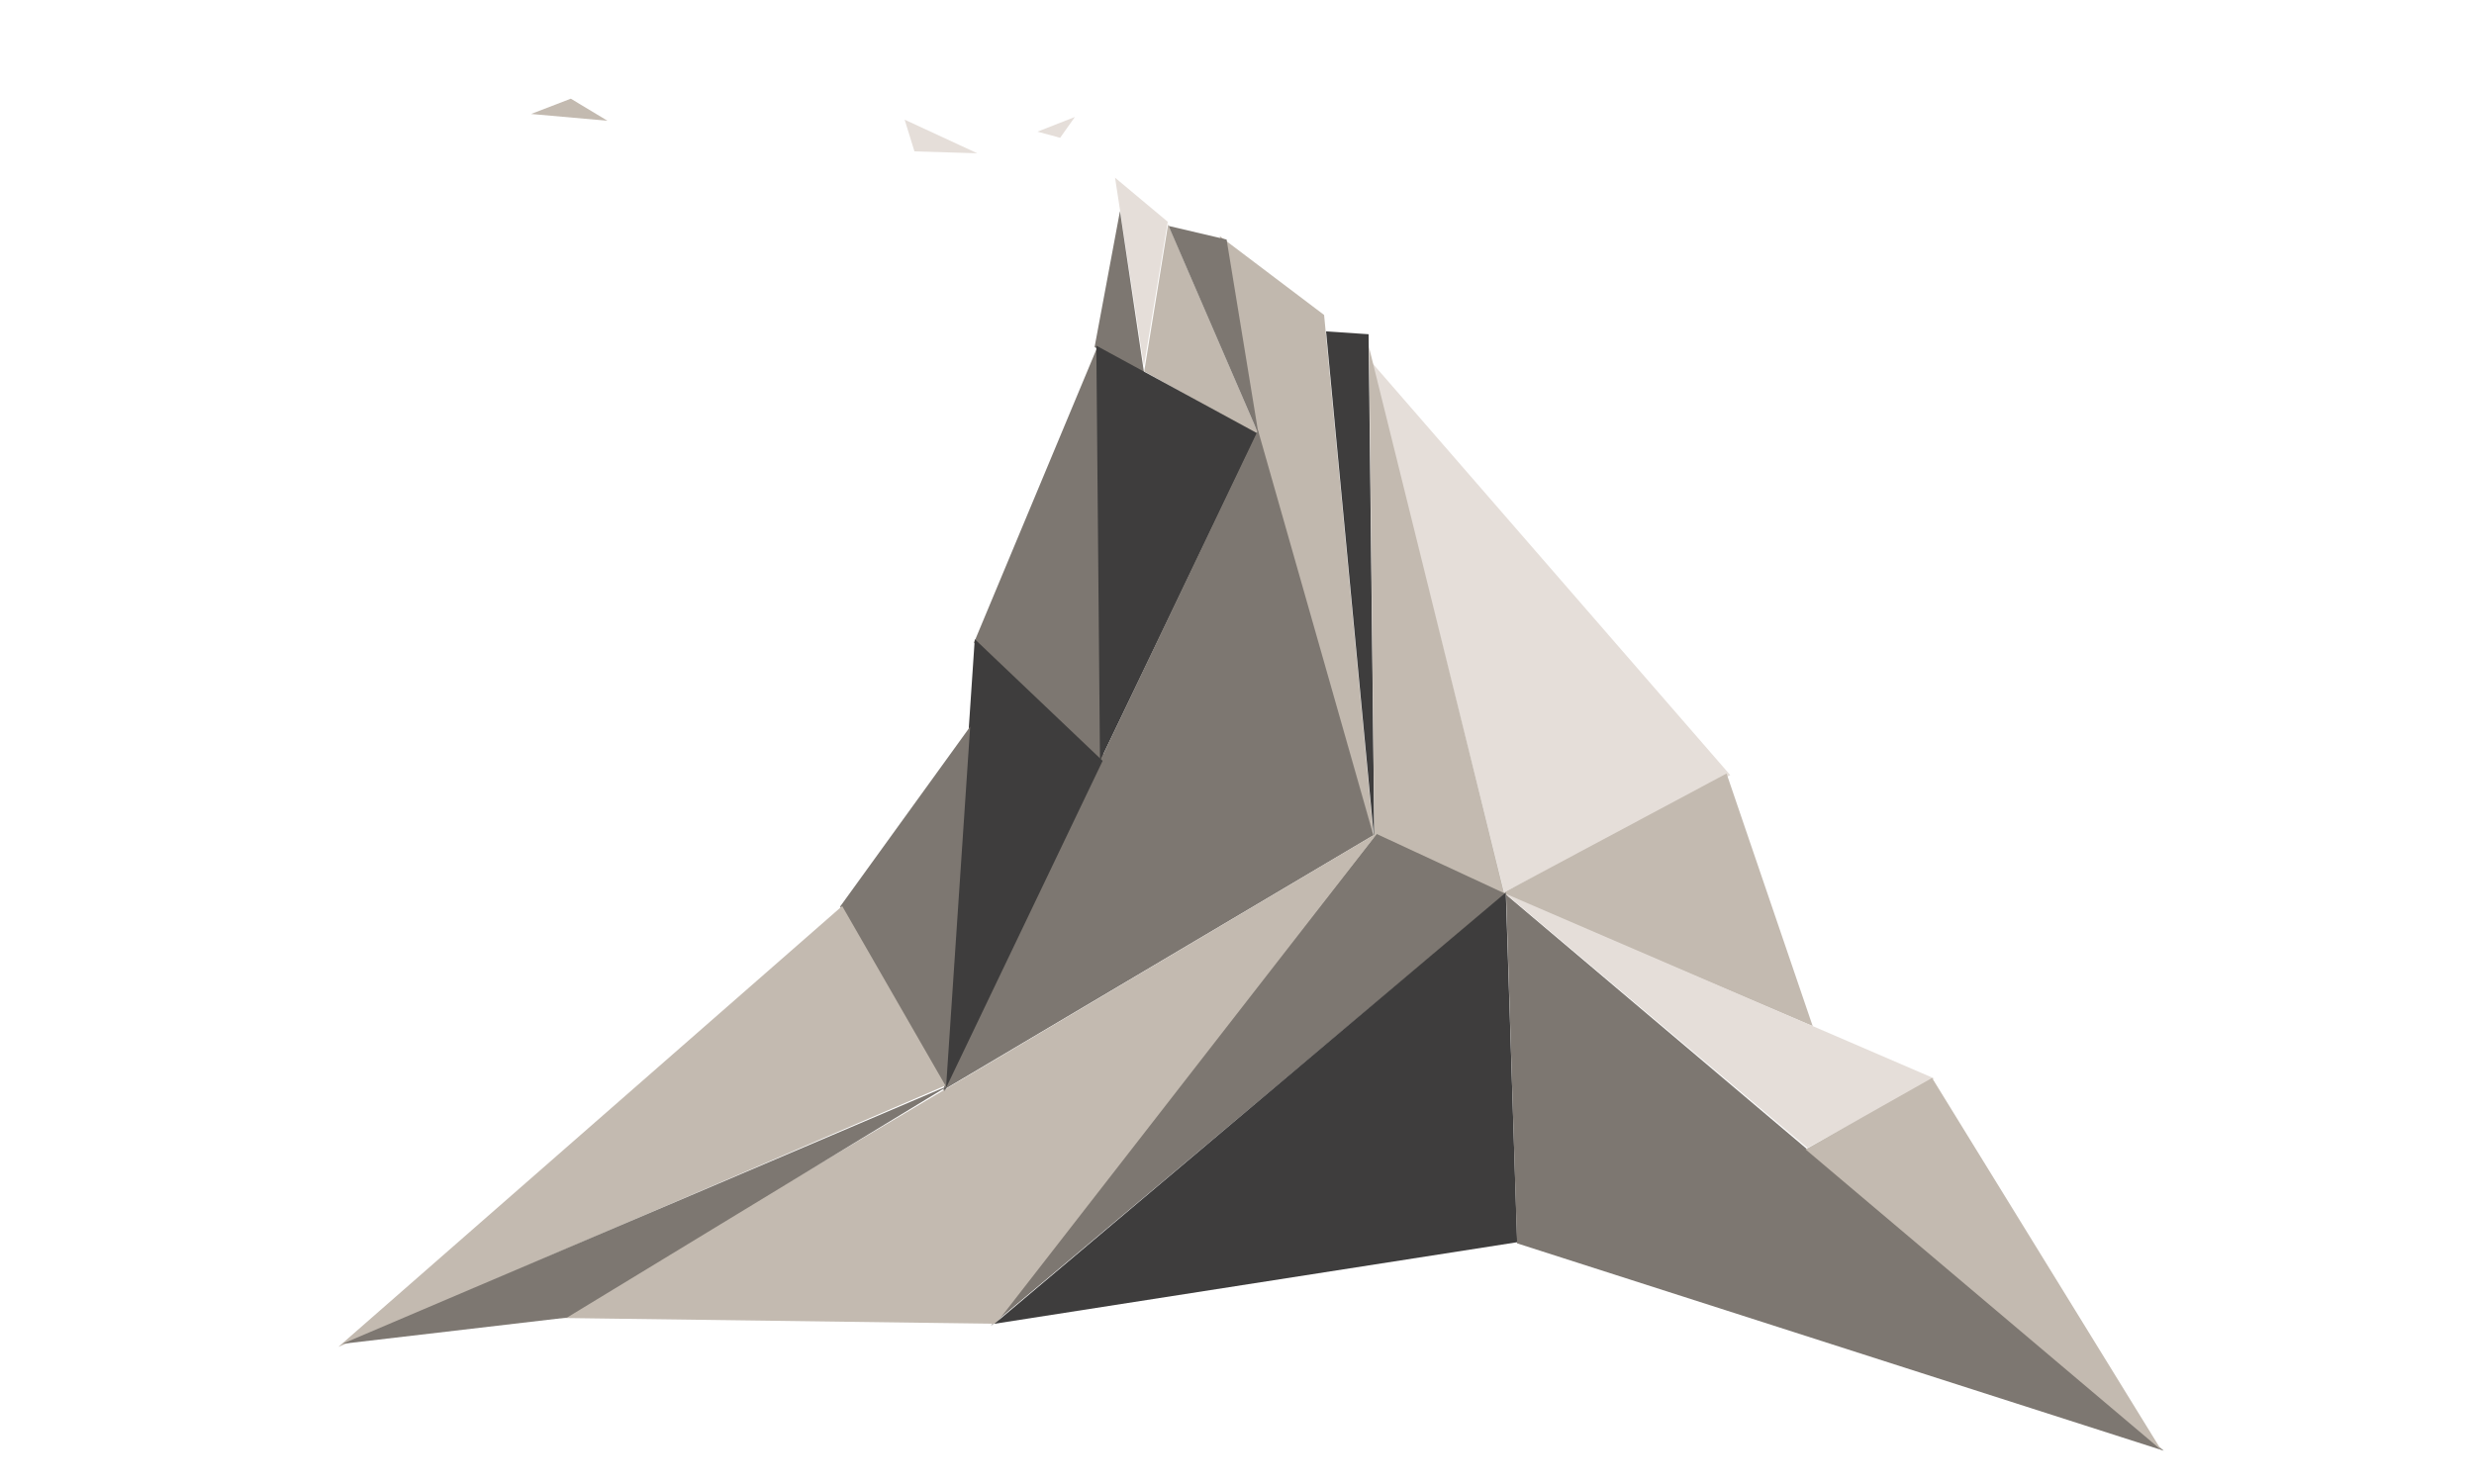
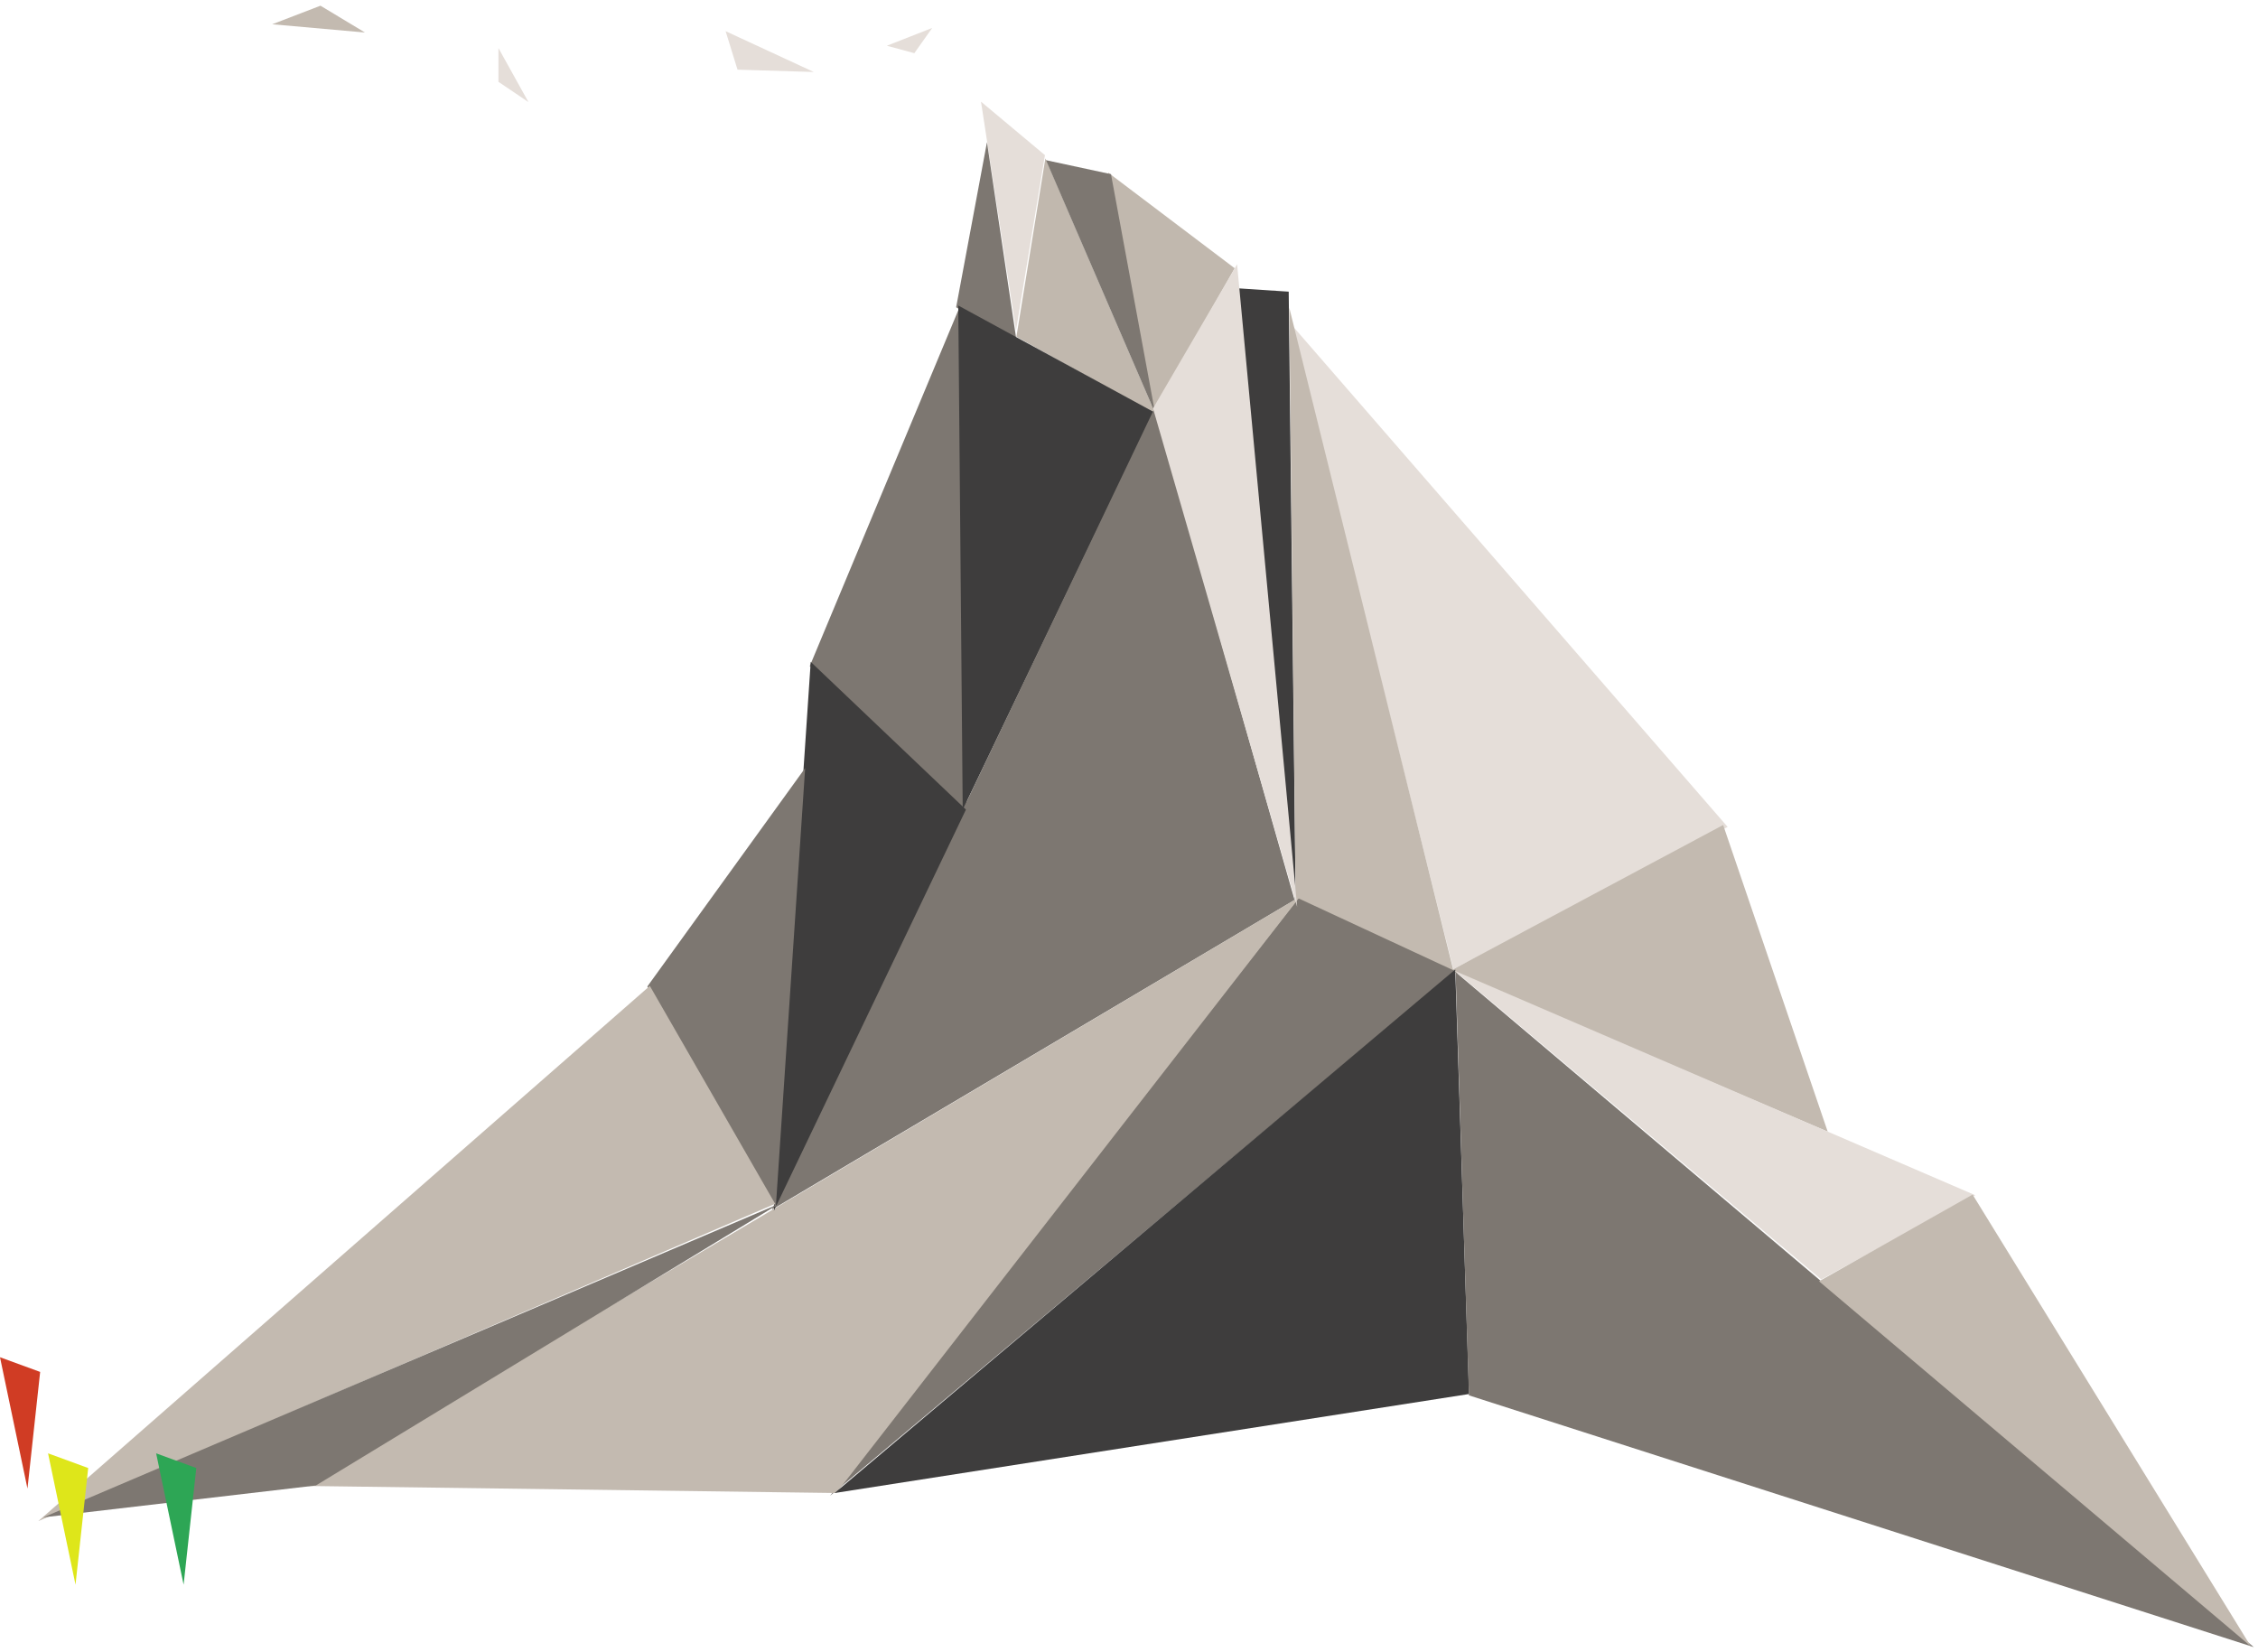
- <svg xmlns="http://www.w3.org/2000/svg" id="bugaboo" width="100%" height="100%" viewBox="0 0 500 300" version="1.1">
+ <svg xmlns="http://www.w3.org/2000/svg" id="bugaboo" width="100%" height="100%" viewBox="0 0 376 275" version="1.1">
  <g id="mountain" stroke="none" stroke-width="1" fill="none" fill-rule="evenodd">
-     <polygon id="shard-1" fill="#E5DED9" points="225.355 35.926 236.004 44.834 231.189 74.004" />
-     <polygon id="shard-2" fill="#C1B8AE" points="246.517 47.727 267.602 63.67 277.662 169.519 253.988 87.619" />
-     <polygon id="shard-3" fill="#C1B8AE" points="236.074 45.371 231.25 75.07 254.472 88.058" />
-     <polygon id="shard-4" fill="#7D7771" points="226.349 42.676 221.218 70.162 231.376 76.444" />
-     <polygon id="shard-5" fill="#7D7771" points="221.728 70.291 223.031 154.453 196.84 129.919" />
-     <polygon id="shard-6" fill="#3E3D3D" points="221.569 69.874 254.111 87.6 222.311 153.851" />
-     <polygon id="shard-7" fill="#7D7771" points="236.173 45.671 247.9 48.428 254.352 87.789" />
-     <polygon id="shard-8" fill="#7D7771" points="254.248 86.98 277.57 168.859 190.525 220.426" />
-     <polygon id="shard-9" fill="#3E3D3D" points="268 67 276.594 67.565 277.763 170.054" />
-     <polygon id="shard-10" fill="#E5DED9" points="277.149 73.176 349.688 156.693 304.015 180.359" />
-     <polygon id="shard-11" fill="#C3BAB0" points="276.692 70.235 277.755 169.134 304.12 181.007" />
-     <polygon id="shard-12" fill="#C3BAB0" points="348.938 156.374 366.349 207.438 303.552 180.628" />
-     <polygon id="shard-13" fill="#7D7771" points="278.197 168.578 304.266 180.682 200.23 268.066" />
-     <polygon id="shard-14" fill="#C3BAB0" points="278.465 168.318 113.135 266.433 201.269 267.608" />
-     <polygon id="shard-15" fill="#3E3D3D" points="304.325 180.432 200.975 267.612 306.625 251.123" />
-     <polygon id="shard-16" fill="#7D7771" points="304.382 180.864 306.605 251.346 437.297 293.274" />
-     <polygon id="shard-17" fill="#E5DED9" points="304.222 180.652 390.92 218.02 365.277 232.049" />
-     <polygon id="shard-18" fill="#C3BAB0" points="364.907 232.354 436.789 293.123 390.476 217.917" />
-     <polygon id="shard-19" fill="#3E3D3D" points="222.848 153.808 190.87 220.605 197.001 129.212" />
-     <polygon id="shard-20" fill="#7D7771" points="196.074 146.892 169.792 183.268 191.185 220.042" />
-     <polygon id="shard-21" fill="#C3BAB0" points="170.208 183.166 68.387 272.281 191.073 219.449" />
-     <polygon id="shard-22" fill="#7D7771" points="191.759 219.439 69.212 271.661 114.599 266.354" />
-     <polygon id="shard-23" fill="#E5DED9" points="197.516 30.988 182.828 24.191 184.811 30.6" />
-     <polygon id="shard-24" fill="#E5DED9" points="209.676 26.615 217.232 23.652 214.252 27.857" />
-     <polygon id="shard-25" fill="#C3BAB0" points="115.365 19.949 107.326 23.041 122.773 24.412" />
+     <polygon id="shard-30" fill="#E5DED9" points="163.355 16.926 174.004 25.834 169.189 55.004" />
+     <polygon id="shard-29" fill="#C1B8AE" points="184.517 28.727 205.602 44.67 191.988 68.619" />
+     <polygon id="shard-28" fill="#C1B8AE" points="174.074 26.371 169.25 56.07 192.472 69.058" />
+     <polygon id="shard-27" fill="#7D7771" points="164.349 23.676 159.218 51.162 169.376 57.444" />
+     <polygon id="shard-26" fill="#7D7771" points="159.728 51.291 161.031 135.453 134.84 110.919" />
+     <polygon id="shard-25" fill="#3E3D3D" points="159.569 50.874 192.111 68.6 160.311 134.851" />
+     <polygon id="shard-24" fill="#7D7771" points="174.173 26.671 185 29 192.352 68.789" />
+     <polygon id="shard-23" fill="#7D7771" points="192.248 67.98 215.57 149.859 128.525 201.426" />
+     <polygon id="shard-22" fill="#3E3D3D" points="206 48 214.594 48.565 215.763 151.054" />
+     <polygon id="shard-21" fill="#E5DED9" points="215.149 54.176 287.688 137.693 242.015 161.359" />
+     <polygon id="shard-20" fill="#C3BAB0" points="214.692 51.235 215.755 150.134 242.12 162.007" />
+     <polygon id="shard-19" fill="#C3BAB0" points="286.938 137.374 304.349 188.438 241.552 161.628" />
+     <polygon id="shard-18" fill="#7D7771" points="216.197 149.578 242.266 161.682 138.23 249.066" />
+     <polygon id="shard-17" fill="#C3BAB0" points="216.465 149.318 51.135 247.433 139.269 248.608" />
+     <polygon id="shard-16" fill="#3E3D3D" points="242.325 161.432 138.975 248.612 244.625 232.123" />
+     <polygon id="shard-15" fill="#7D7771" points="242.382 161.864 244.605 232.346 375.297 274.274" />
+     <polygon id="shard-14" fill="#E5DED9" points="242.222 161.652 328.92 199.02 303.277 213.049" />
+     <polygon id="shard-13" fill="#C3BAB0" points="302.907 213.354 374.789 274.123 328.476 198.917" />
+     <polygon id="shard-12" fill="#3E3D3D" points="160.848 134.808 128.87 201.605 135.001 110.212" />
+     <polygon id="shard-11" fill="#7D7771" points="134.074 127.892 107.792 164.268 129.185 201.042" />
+     <polygon id="shard-10" fill="#C3BAB0" points="108.208 164.166 6.387 253.281 129.073 200.449" />
+     <polygon id="shard-9" fill="#7D7771" points="129.759 200.439 7.212 252.661 52.599 247.354" />
+     <polygon id="shard-8" fill="#E5DED9" points="135.516 11.988 120.828 5.191 122.811 11.6" />
+     <polygon id="shard-7" fill="#E5DED9" points="147.676 7.615 155.232 4.652 152.252 8.857" />
+     <polygon id="shard-6" fill="#C3BAB0" points="53.365 0.949 45.326 4.041 60.773 5.412" />
+     <polygon id="shard-5" fill="#2DA655" points="26 242 30.574 263.873 32.686 244.445" />
+     <polygon id="shard-4" fill="#D03C24" points="0 226 4.574 247.873 6.686 228.445" />
+     <polygon id="shard-3" fill="#DEE61A" points="8 242 12.574 263.873 14.686 244.445" />
+     <polygon id="shard-2" fill="#E5DED9" points="83 8 83 13.625 88 17" />
+     <polygon id="shard-1" fill="#E5DED9" points="192 68 216 151 206 44" />
  </g>
</svg>
